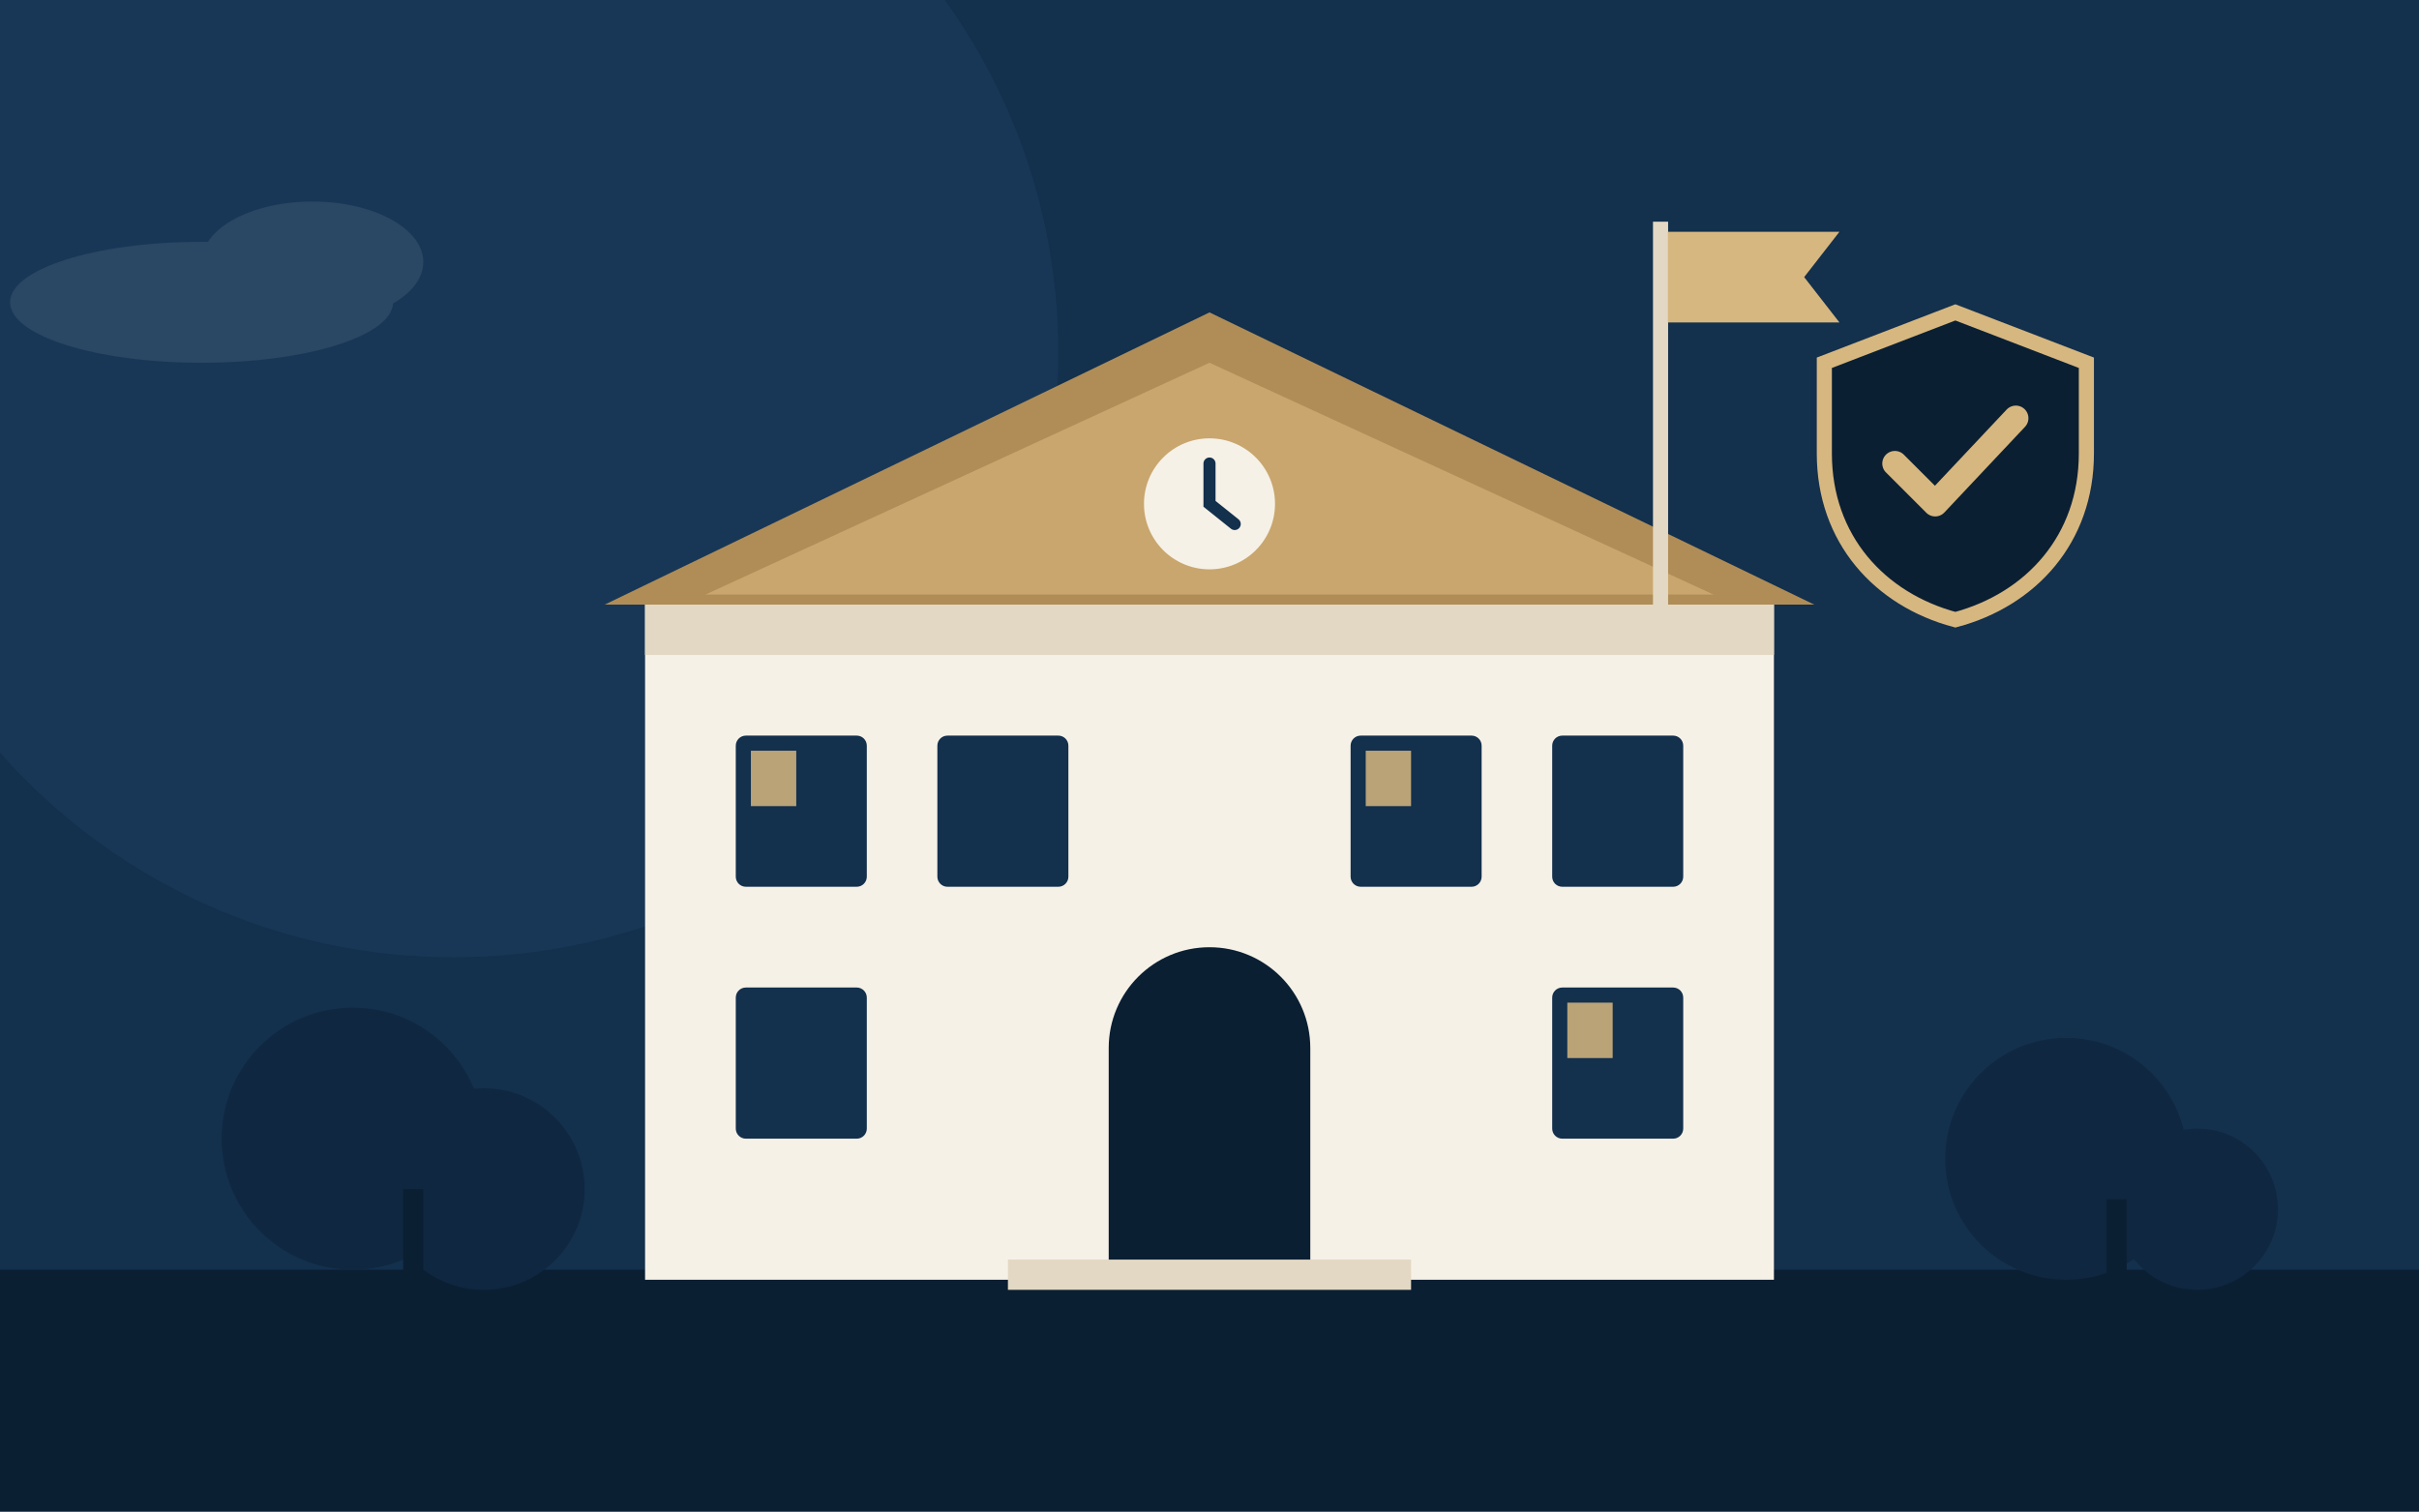
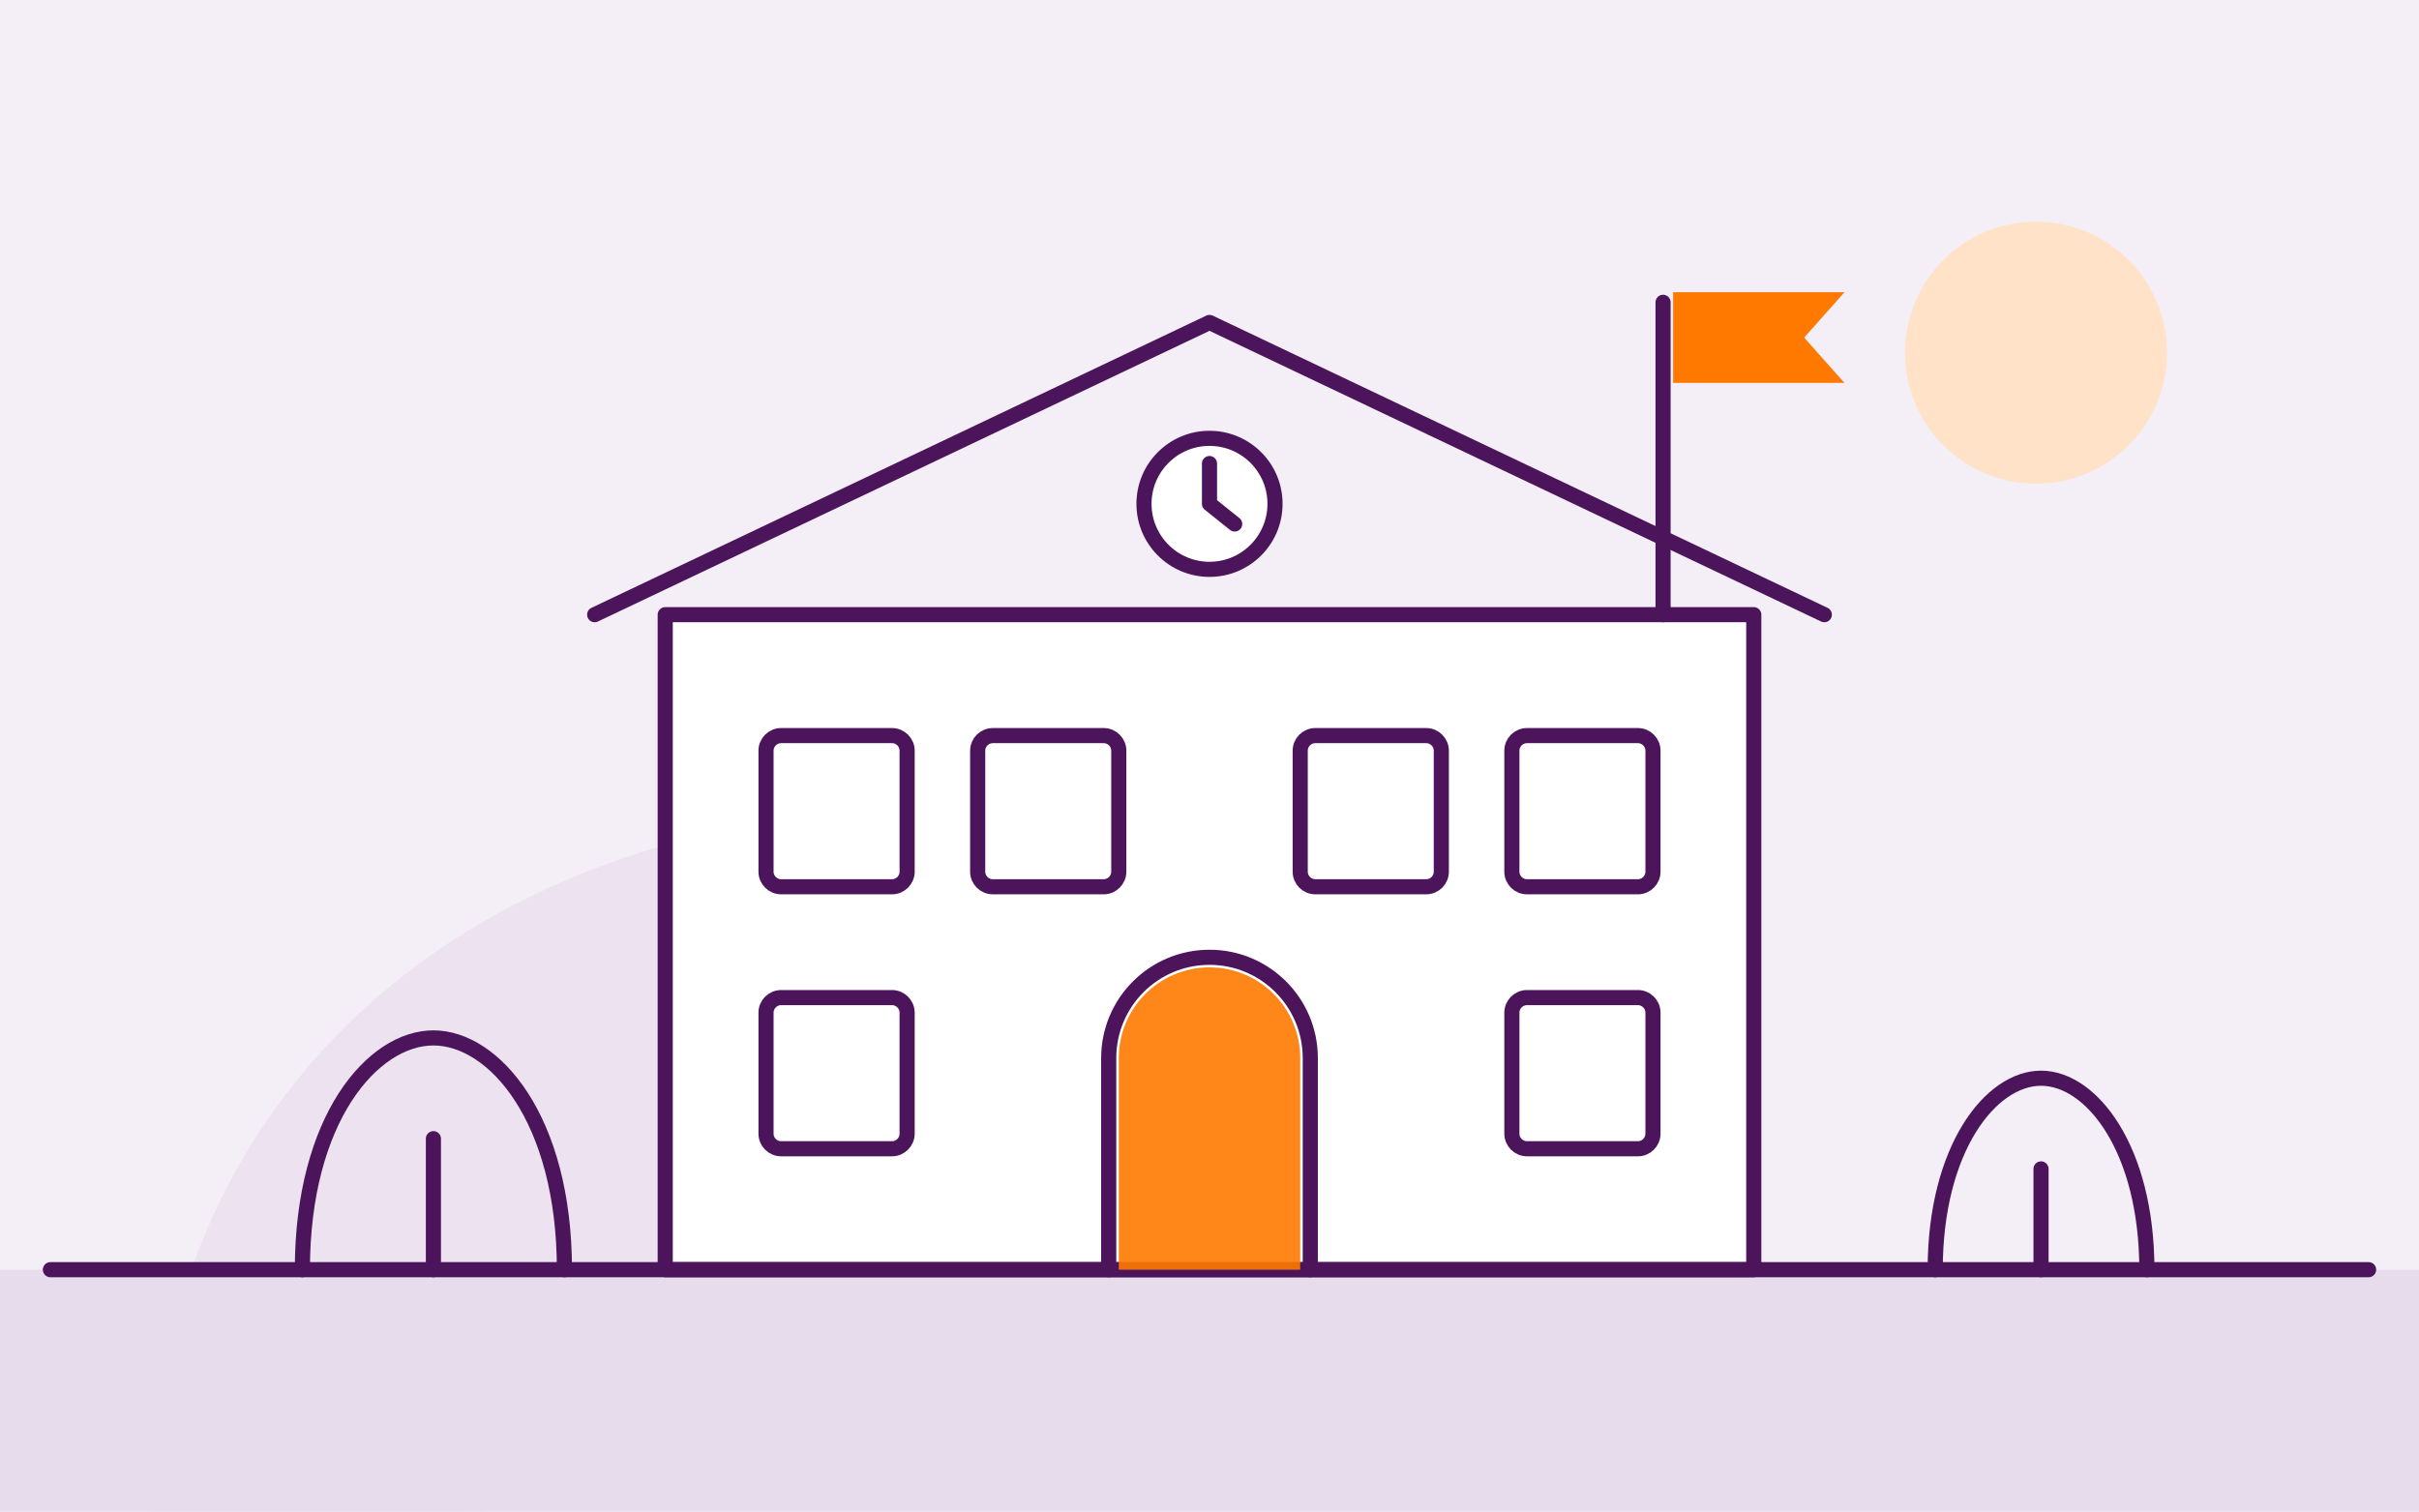
- <svg xmlns="http://www.w3.org/2000/svg" viewBox="0 0 480 300" role="img" aria-label="Illustration of a school building with a safety shield">
+ <svg xmlns="http://www.w3.org/2000/svg" viewBox="0 0 480 300" role="img" aria-label="Illustration of a school building">
  <style>
-     .flag{transform-origin:330px 52px;animation:wave 2.4s ease-in-out infinite}
-     .badge{transform-origin:388px 92px;animation:pop 3.2s ease-in-out infinite}
-     .cloud{animation:drift 14s linear infinite}
-     @keyframes wave{0%,100%{transform:skewY(0)}50%{transform:skewY(-8deg)}}
-     @keyframes pop{0%,100%{transform:translateY(0)}50%{transform:translateY(-8px)}}
-     @keyframes drift{from{transform:translateX(-60px)}to{transform:translateX(520px)}}
-     @media (prefers-reduced-motion:reduce){.flag,.badge,.cloud{animation:none}}
+     .flag{transform-origin:332px 58px;animation:wave 2.6s ease-in-out infinite}
+     .sun{animation:pulse 5s ease-in-out infinite;transform-origin:404px 70px}
+     @keyframes wave{0%,100%{transform:skewY(0)}50%{transform:skewY(-7deg)}}
+     @keyframes pulse{0%,100%{transform:scale(1)}50%{transform:scale(1.08)}}
+     @media (prefers-reduced-motion:reduce){.flag,.sun{animation:none}}
  </style>
-   <rect width="480" height="300" fill="#13304d" />
-   <circle cx="90" cy="70" r="120" fill="#1a3c5e" opacity=".6" />
-   <g class="cloud" fill="#ffffff" opacity=".08">
-     <ellipse cx="40" cy="60" rx="38" ry="12" />
-     <ellipse cx="62" cy="52" rx="22" ry="12" />
+   <rect width="480" height="300" fill="#f4eef6" />
+   <circle class="sun" cx="404" cy="70" r="26" fill="#ffe2c7" />
+   <path d="M30 300C30 220 90 160 190 160h60c0 80-60 140-160 140z" fill="#ece2f0" />
+   <rect x="0" y="252" width="480" height="48" fill="#e7dcec" />
+   <g fill="none" stroke="#4b145b" stroke-width="3" stroke-linejoin="round" stroke-linecap="round">
+     <path d="M118 122 240 64l122 58" />
+     <rect x="132" y="122" width="216" height="130" fill="#ffffff" />
+     <circle cx="240" cy="100" r="13" fill="#ffffff" />
+     <path d="M240 92v8l5 4" />
+     <rect x="152" y="146" width="28" height="30" rx="3" />
+     <rect x="194" y="146" width="28" height="30" rx="3" />
+     <rect x="258" y="146" width="28" height="30" rx="3" />
+     <rect x="300" y="146" width="28" height="30" rx="3" />
+     <rect x="152" y="198" width="28" height="30" rx="3" />
+     <rect x="300" y="198" width="28" height="30" rx="3" />
+     <path d="M220 252v-42a20 20 0 0 1 40 0v42" />
+     <path d="M330 60v62" />
+     <path d="M60 252c0-30 14-46 26-46s26 16 26 46M86 252v-26" />
+     <path d="M384 252c0-24 11-38 21-38s21 14 21 38M405 252v-20" />
+     <path d="M10 252h460" />
  </g>
-   <rect x="0" y="252" width="480" height="48" fill="#0b1f33" />
-   <g fill="#0f2740">
-     <circle cx="70" cy="226" r="26" />
-     <circle cx="96" cy="236" r="20" />
-     <circle cx="410" cy="230" r="24" />
-     <circle cx="436" cy="240" r="16" />
-   </g>
-   <rect x="80" y="236" width="4" height="18" fill="#0b1f33" />
-   <rect x="418" y="238" width="4" height="16" fill="#0b1f33" />
-   <polygon points="120,120 240,62 360,120" fill="#b08d57" />
-   <polygon points="140,118 240,72 340,118" fill="#c9a66d" />
-   <circle cx="240" cy="100" r="13" fill="#f6f1e7" />
-   <path d="M240 92v8l5 4" stroke="#13304d" stroke-width="2.4" fill="none" stroke-linecap="round" />
-   <rect x="128" y="120" width="224" height="134" fill="#f6f1e7" />
-   <rect x="128" y="120" width="224" height="10" fill="#e3d8c3" />
-   <g fill="#13304d">
-     <rect x="146" y="146" width="26" height="30" rx="2" />
-     <rect x="186" y="146" width="26" height="30" rx="2" />
-     <rect x="268" y="146" width="26" height="30" rx="2" />
-     <rect x="308" y="146" width="26" height="30" rx="2" />
-     <rect x="146" y="196" width="26" height="30" rx="2" />
-     <rect x="308" y="196" width="26" height="30" rx="2" />
-   </g>
-   <g fill="#d6b77f" opacity=".85">
-     <rect x="149" y="149" width="9" height="11" />
-     <rect x="311" y="199" width="9" height="11" />
-     <rect x="271" y="149" width="9" height="11" />
-   </g>
-   <path d="M220 254v-46a20 20 0 0 1 40 0v46z" fill="#0b1f33" />
-   <rect x="200" y="250" width="80" height="6" fill="#e3d8c3" />
-   <rect x="328" y="44" width="3" height="78" fill="#e3d8c3" />
-   <path class="flag" d="M331 46h34l-7 9 7 9h-34z" fill="#d6b77f" />
-   <g class="badge">
-     <path d="M388 62l26 10v18c0 17-11 29-26 33-15-4-26-16-26-33V72z" fill="#0b1f33" stroke="#d6b77f" stroke-width="3" />
-     <path d="M376 92l8 8 16-17" fill="none" stroke="#d6b77f" stroke-width="5" stroke-linecap="round" stroke-linejoin="round" />
-   </g>
+   <path d="M222 252v-42a18 18 0 0 1 36 0v42z" fill="#ff7900" opacity=".9" />
+   <path class="flag" d="M332 58h34l-8 9 8 9h-34z" fill="#ff7900" />
</svg>
